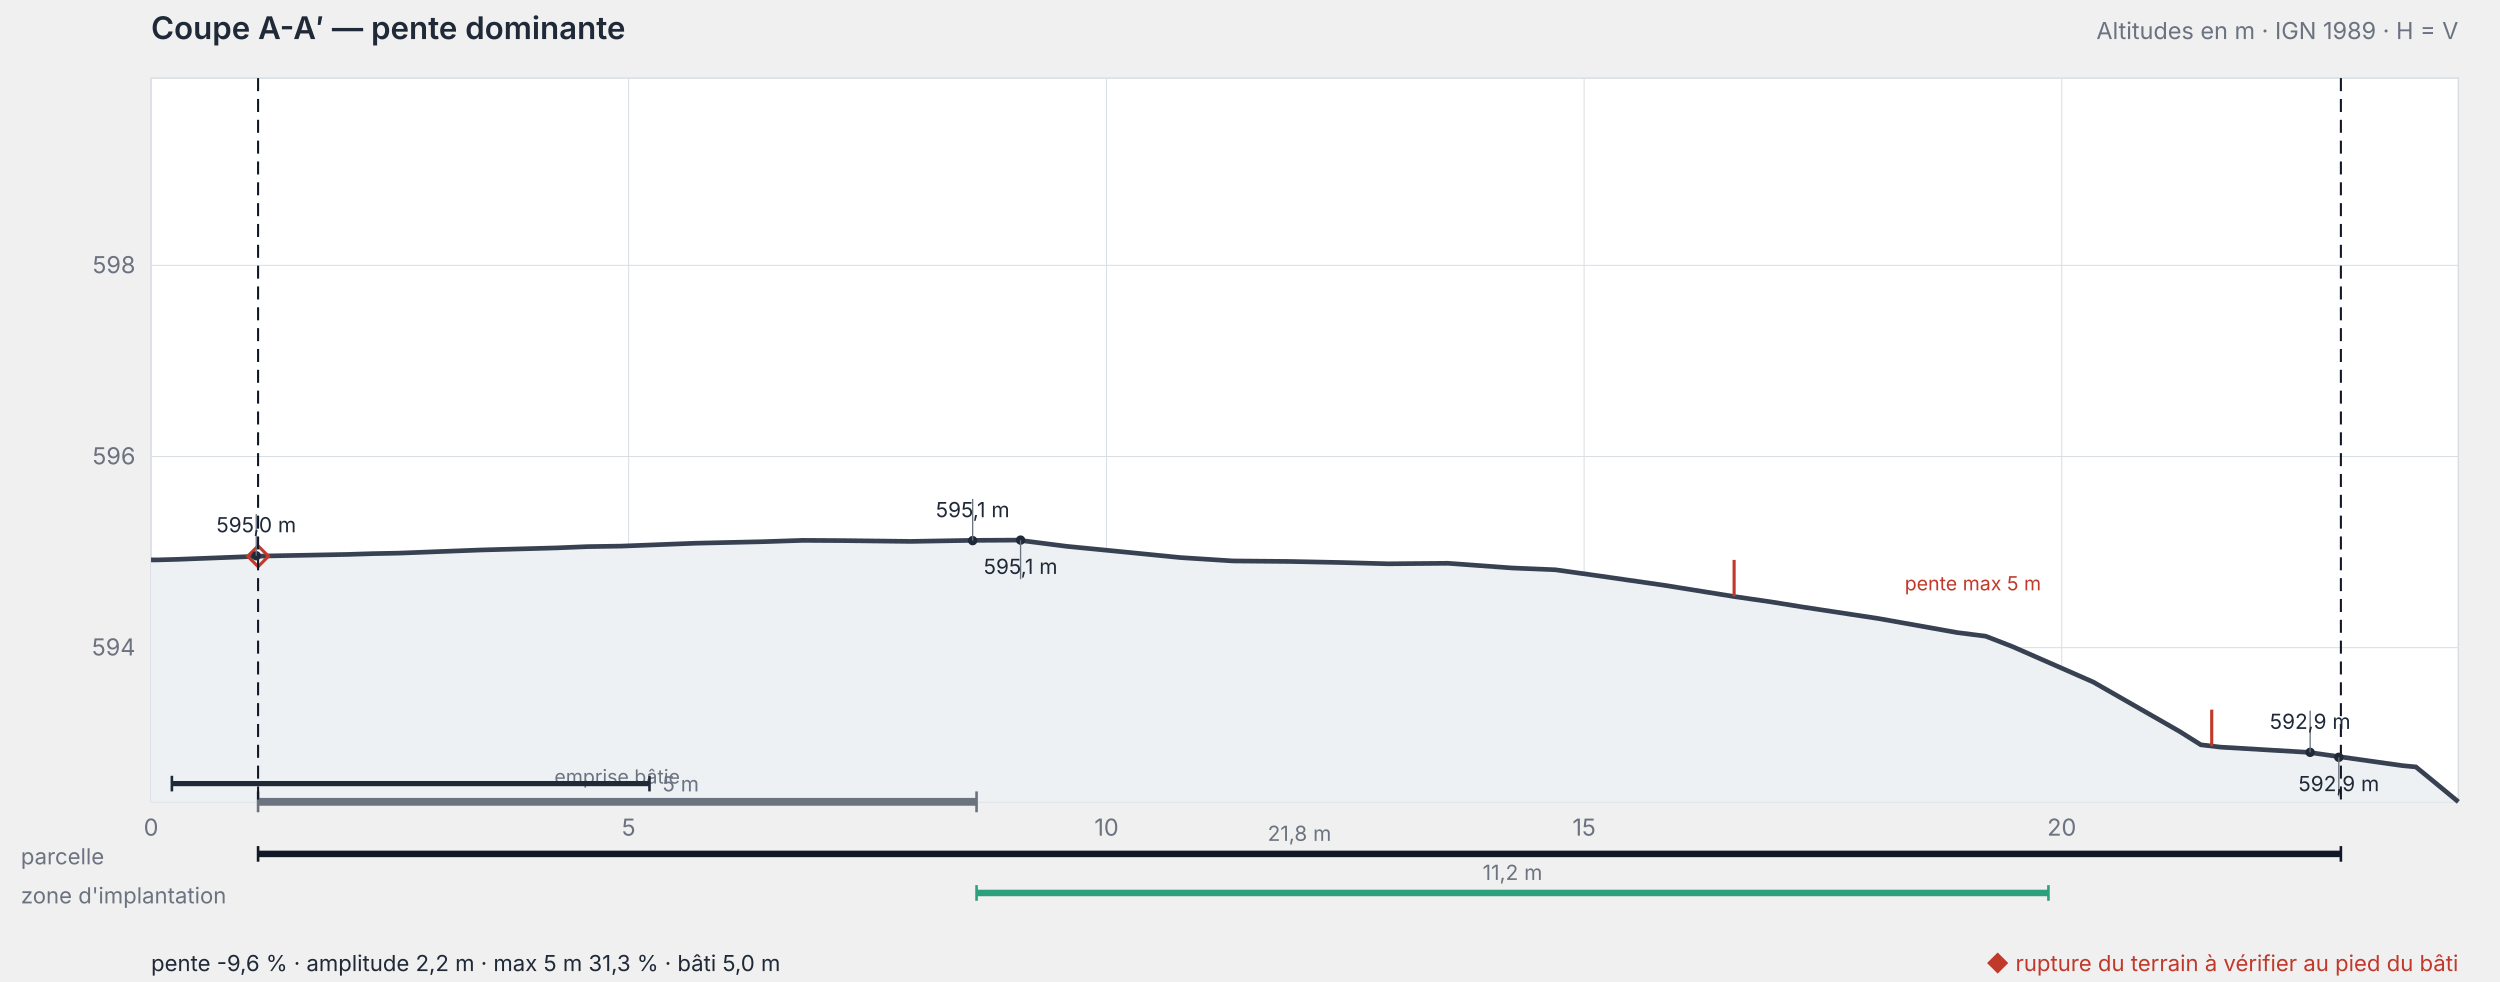
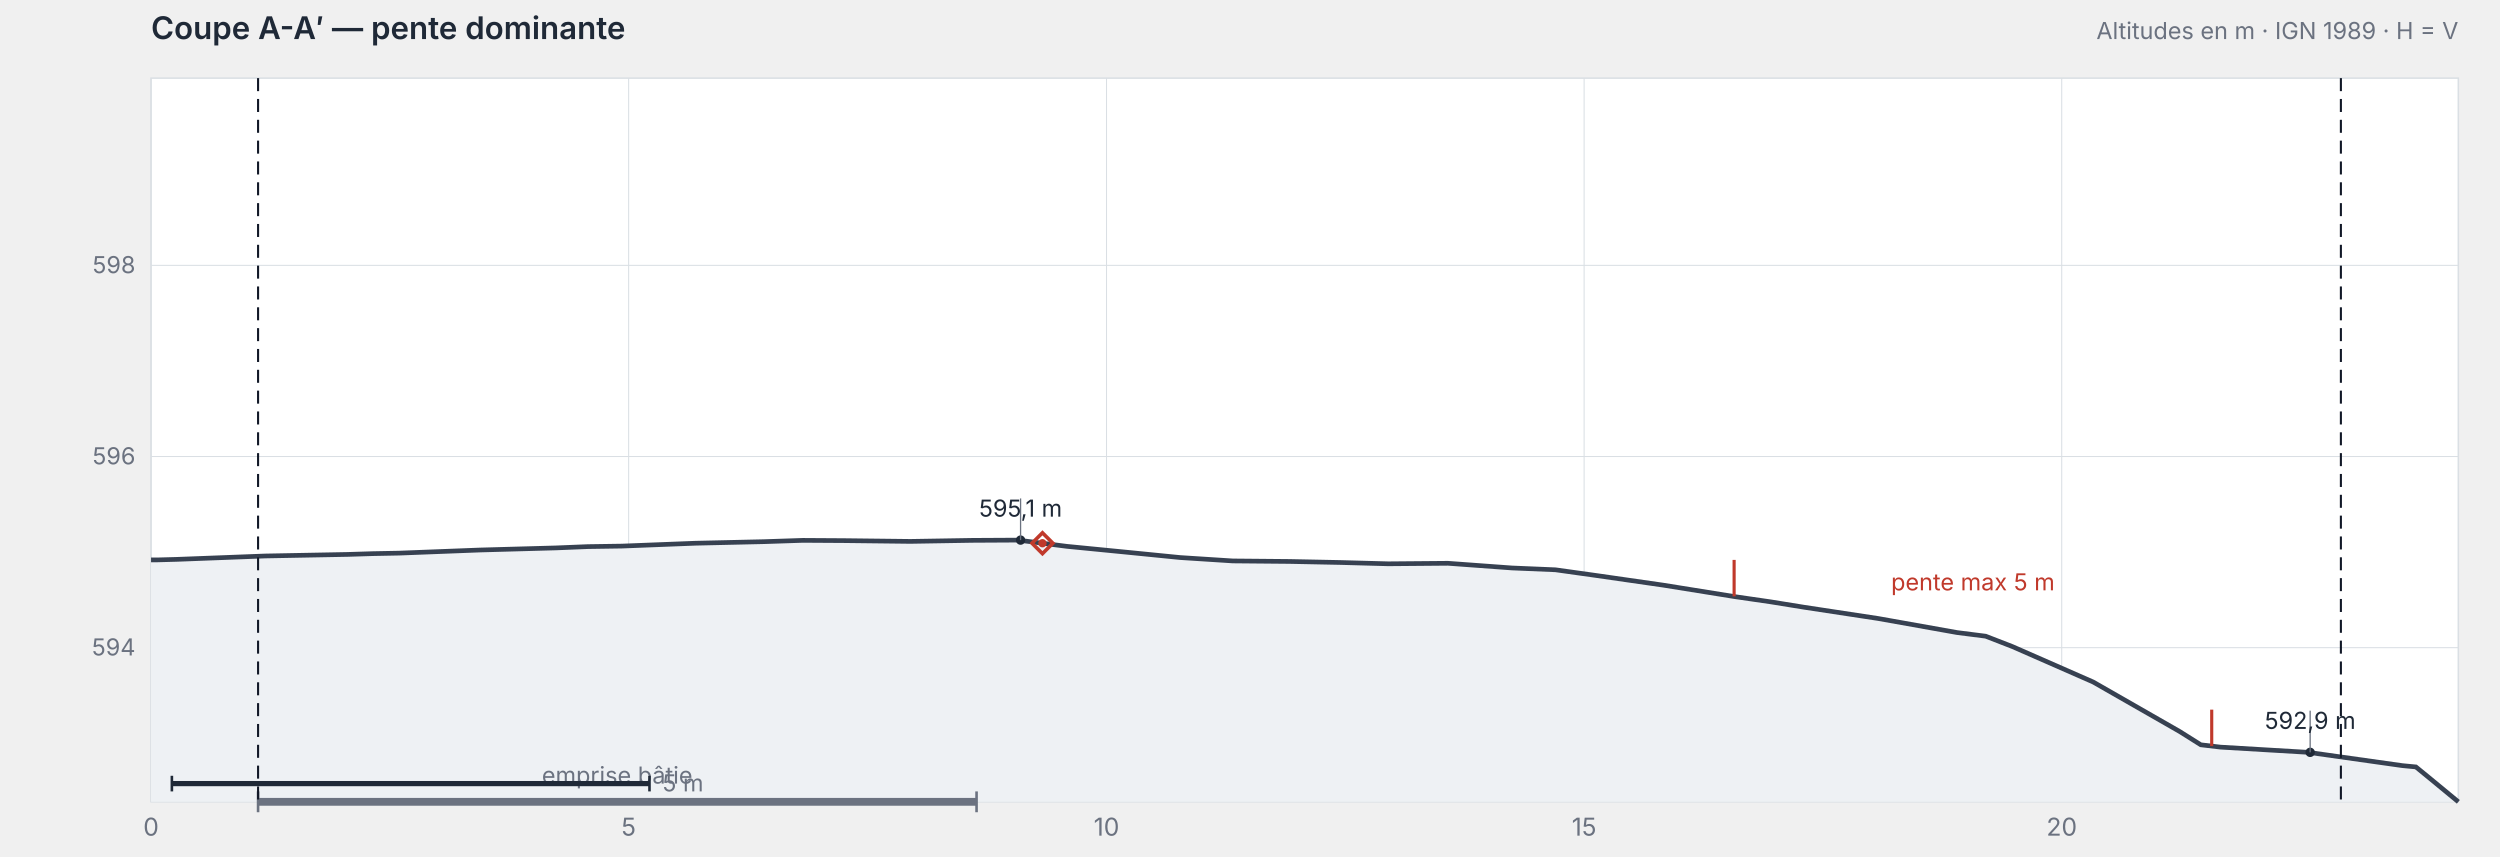
- <svg xmlns="http://www.w3.org/2000/svg" viewBox="0 0 960 377" width="960" height="377" role="img" aria-label="Coupe A-A′ — pente dominante" font-family="Inter, Helvetica, Arial, sans-serif" data-plot-x0="58.0" data-plot-x1="944.0" style="background:#ffffff">
+ <svg xmlns="http://www.w3.org/2000/svg" viewBox="0 0 960 329" width="960" height="329" role="img" aria-label="Coupe A-A′ — pente dominante" font-family="Inter, Helvetica, Arial, sans-serif" data-plot-x0="58.0" data-plot-x1="944.0" style="background:#ffffff">
  <text x="58" y="15" font-size="12" font-weight="600" fill="#1f2937">Coupe A-A′ — pente dominante</text>
  <text x="944" y="15" text-anchor="end" font-size="9" fill="#6b7280">Altitudes en m · IGN 1989 · H = V</text>
  <rect x="58.0" y="30" width="886.0" height="277.9" fill="#ffffff" stroke="#dadfe4" stroke-width="0.6" />
  <line x1="58.0" y1="30" x2="58.0" y2="307.9" stroke="#dadfe4" stroke-width="0.4" />
-   <text x="58.0" y="320.9" text-anchor="middle" font-size="9" fill="#6b7280">0</text>
+   <text x="58.0" y="320.9" text-anchor="middle" font-size="9.5" fill="#6b7280">0</text>
  <line x1="241.4" y1="30" x2="241.4" y2="307.9" stroke="#dadfe4" stroke-width="0.4" />
-   <text x="241.4" y="320.9" text-anchor="middle" font-size="9" fill="#6b7280">5</text>
+   <text x="241.4" y="320.9" text-anchor="middle" font-size="9.5" fill="#6b7280">5</text>
  <line x1="424.9" y1="30" x2="424.9" y2="307.9" stroke="#dadfe4" stroke-width="0.4" />
-   <text x="424.9" y="320.9" text-anchor="middle" font-size="9" fill="#6b7280">10</text>
+   <text x="424.9" y="320.9" text-anchor="middle" font-size="9.5" fill="#6b7280">10</text>
  <line x1="608.3" y1="30" x2="608.3" y2="307.9" stroke="#dadfe4" stroke-width="0.4" />
-   <text x="608.3" y="320.9" text-anchor="middle" font-size="9" fill="#6b7280">15</text>
+   <text x="608.3" y="320.9" text-anchor="middle" font-size="9.5" fill="#6b7280">15</text>
  <line x1="791.7" y1="30" x2="791.7" y2="307.9" stroke="#dadfe4" stroke-width="0.4" />
-   <text x="791.7" y="320.9" text-anchor="middle" font-size="9" fill="#6b7280">20</text>
+   <text x="791.7" y="320.9" text-anchor="middle" font-size="9.5" fill="#6b7280">20</text>
  <line x1="58.0" y1="248.7" x2="944.0" y2="248.7" stroke="#dadfe4" stroke-width="0.4" />
  <text x="52.0" y="251.7" text-anchor="end" font-size="9" fill="#6b7280">594</text>
  <line x1="58.0" y1="175.3" x2="944.0" y2="175.3" stroke="#dadfe4" stroke-width="0.4" />
  <text x="52.0" y="178.3" text-anchor="end" font-size="9" fill="#6b7280">596</text>
  <line x1="58.0" y1="101.9" x2="944.0" y2="101.9" stroke="#dadfe4" stroke-width="0.4" />
  <text x="52.0" y="104.9" text-anchor="end" font-size="9" fill="#6b7280">598</text>
  <polygon points="58.0,215.0 60.5,215.0 67.8,214.8 101.8,213.5 133.5,212.9 143.1,212.6 153.3,212.4 184.4,211.2 213.4,210.4 225.7,209.9 238.8,209.7 267.0,208.6 293.3,208.0 308.3,207.5 324.2,207.6 349.6,207.9 373.3,207.5 390.9,207.4 409.7,209.8 432.1,212.0 453.2,214.1 473.4,215.4 495.1,215.6 514.8,216.0 533.1,216.5 556.0,216.3 580.6,218.1 597.3,218.8 613.0,221.0 638.7,224.7 666.1,229.1 679.9,231.1 692.9,233.2 721.2,237.5 751.5,242.9 762.5,244.3 772.8,248.3 803.8,261.9 837.0,280.9 845.1,286.0 852.7,286.9 886.4,288.9 922.5,294.0 927.7,294.5 932.6,298.5 944.0,307.9 944.0,307.9 58.0,307.9" fill="#eef1f4" stroke="none" />
  <polyline points="58.0,215.0 60.5,215.0 67.8,214.8 101.8,213.5 133.5,212.9 143.1,212.6 153.3,212.4 184.4,211.2 213.4,210.4 225.7,209.9 238.8,209.7 267.0,208.6 293.3,208.0 308.3,207.5 324.2,207.6 349.6,207.9 373.3,207.5 390.9,207.4 409.7,209.8 432.1,212.0 453.2,214.1 473.4,215.4 495.1,215.6 514.8,216.0 533.1,216.5 556.0,216.3 580.6,218.1 597.3,218.8 613.0,221.0 638.7,224.7 666.1,229.1 679.9,231.1 692.9,233.2 721.2,237.5 751.5,242.9 762.5,244.3 772.8,248.3 803.8,261.9 837.0,280.9 845.1,286.0 852.7,286.9 886.4,288.9 922.5,294.0 927.7,294.5 932.6,298.5 944.0,307.9" fill="none" stroke="#374151" stroke-width="1.8" />
  <line x1="99.1" y1="307.9" x2="375.0" y2="307.9" stroke="#6b7280" stroke-width="3" />
  <line x1="99.1" y1="303.9" x2="99.1" y2="311.9" stroke="#6b7280" stroke-width="1" />
  <line x1="375.0" y1="303.9" x2="375.0" y2="311.9" stroke="#6b7280" stroke-width="1" />
-   <text x="237.0" y="300.9" text-anchor="middle" font-size="7.5" fill="#6b7280">emprise bâtie</text>
-   <path d="M99.1,209.6 l4,4 l-4,4 l-4,-4 z" fill="none" stroke="#c0392b" stroke-width="1.2" />
+   <text x="237.0" y="300.9" text-anchor="middle" font-size="9" fill="#6b7280">emprise bâtie</text>
+   <path d="M400.3,204.6 l4,4 l-4,4 l-4,-4 z" fill="none" stroke="#c0392b" stroke-width="1.4" />
+   <circle cx="400.3" cy="208.6" r="1.6" fill="#c0392b" />
  <line x1="99.1" y1="30" x2="99.1" y2="307.9" stroke="#111827" stroke-width="0.8" stroke-dasharray="5 3" />
  <line x1="898.9" y1="30" x2="898.9" y2="307.9" stroke="#111827" stroke-width="0.8" stroke-dasharray="5 3" />
  <line x1="665.9" y1="229.0" x2="665.9" y2="215.0" stroke="#c0392b" stroke-width="1.2" />
  <line x1="849.3" y1="286.5" x2="849.3" y2="272.5" stroke="#c0392b" stroke-width="1.2" />
-   <text x="757.6" y="226.7" text-anchor="middle" font-size="7.5" fill="#c0392b">pente max 5 m</text>
-   <circle cx="98.4" cy="213.4" r="1.8" fill="#1f2937" />
-   <line x1="98.4" y1="213.4" x2="98.4" y2="197.4" stroke="#6b7280" stroke-width="0.5" />
-   <text x="98.4" y="204.4" text-anchor="middle" font-size="8" fill="#1f2937">595,0 m</text>
-   <circle cx="373.5" cy="207.6" r="1.8" fill="#1f2937" />
-   <line x1="373.5" y1="207.6" x2="373.5" y2="191.6" stroke="#6b7280" stroke-width="0.5" />
-   <text x="373.5" y="198.6" text-anchor="middle" font-size="8" fill="#1f2937">595,1 m</text>
+   <text x="757.6" y="226.7" text-anchor="middle" font-size="9" fill="#c0392b">pente max 5 m</text>
  <circle cx="391.9" cy="207.4" r="1.8" fill="#1f2937" />
-   <line x1="391.9" y1="207.4" x2="391.9" y2="222.4" stroke="#6b7280" stroke-width="0.5" />
-   <text x="391.9" y="220.4" text-anchor="middle" font-size="8" fill="#1f2937">595,1 m</text>
+   <line x1="391.9" y1="207.4" x2="391.9" y2="191.4" stroke="#6b7280" stroke-width="0.5" />
+   <text x="391.9" y="198.4" text-anchor="middle" font-size="9" fill="#1f2937">595,1 m</text>
  <circle cx="887.1" cy="288.9" r="1.8" fill="#1f2937" />
  <line x1="887.1" y1="288.9" x2="887.1" y2="272.9" stroke="#6b7280" stroke-width="0.5" />
-   <text x="887.1" y="279.9" text-anchor="middle" font-size="8" fill="#1f2937">592,9 m</text>
-   <circle cx="898.1" cy="290.8" r="1.8" fill="#1f2937" />
-   <line x1="898.1" y1="290.8" x2="898.1" y2="305.8" stroke="#6b7280" stroke-width="0.5" />
-   <text x="898.1" y="303.8" text-anchor="middle" font-size="8" fill="#1f2937">592,9 m</text>
+   <text x="887.1" y="279.9" text-anchor="middle" font-size="9" fill="#1f2937">592,9 m</text>
  <line x1="66.0" y1="300.9" x2="249.4" y2="300.9" stroke="#1f2937" stroke-width="2" />
  <line x1="66.0" y1="297.9" x2="66.0" y2="303.9" stroke="#1f2937" stroke-width="1" />
  <line x1="249.4" y1="297.9" x2="249.4" y2="303.9" stroke="#1f2937" stroke-width="1" />
-   <text x="254.4" y="303.9" font-size="8" fill="#6b7280">5 m</text>
-   <text x="8" y="331.9" font-size="8.5" fill="#6b7280">parcelle</text>
-   <line x1="99.1" y1="327.9" x2="898.9" y2="327.9" stroke="#111827" stroke-width="2.5" />
-   <line x1="99.1" y1="324.9" x2="99.1" y2="330.9" stroke="#111827" stroke-width="1" />
-   <line x1="898.9" y1="324.9" x2="898.9" y2="330.9" stroke="#111827" stroke-width="1" />
-   <text x="499.0" y="322.9" text-anchor="middle" font-size="8" fill="#6b7280">21,8 m</text>
-   <text x="8" y="346.9" font-size="8.5" fill="#6b7280">zone d'implantation</text>
-   <line x1="375.0" y1="342.9" x2="786.6" y2="342.9" stroke="#2c9f7c" stroke-width="2.5" />
-   <line x1="375.0" y1="339.9" x2="375.0" y2="345.9" stroke="#2c9f7c" stroke-width="1" />
-   <line x1="786.6" y1="339.9" x2="786.6" y2="345.9" stroke="#2c9f7c" stroke-width="1" />
-   <text x="580.8" y="337.9" text-anchor="middle" font-size="8" fill="#6b7280">11,2 m</text>
-   <text x="58" y="372.9" font-size="8.5" fill="#1f2937">pente -9,6 % · amplitude 2,2 m · max 5 m 31,3 % · bâti 5,0 m</text>
-   <text x="944.0" y="372.9" text-anchor="end" font-size="8.5" fill="#c0392b">◆ rupture du terrain à vérifier au pied du bâti</text>
+   <text x="254.4" y="303.9" font-size="9" fill="#6b7280">5 m</text>
</svg>
